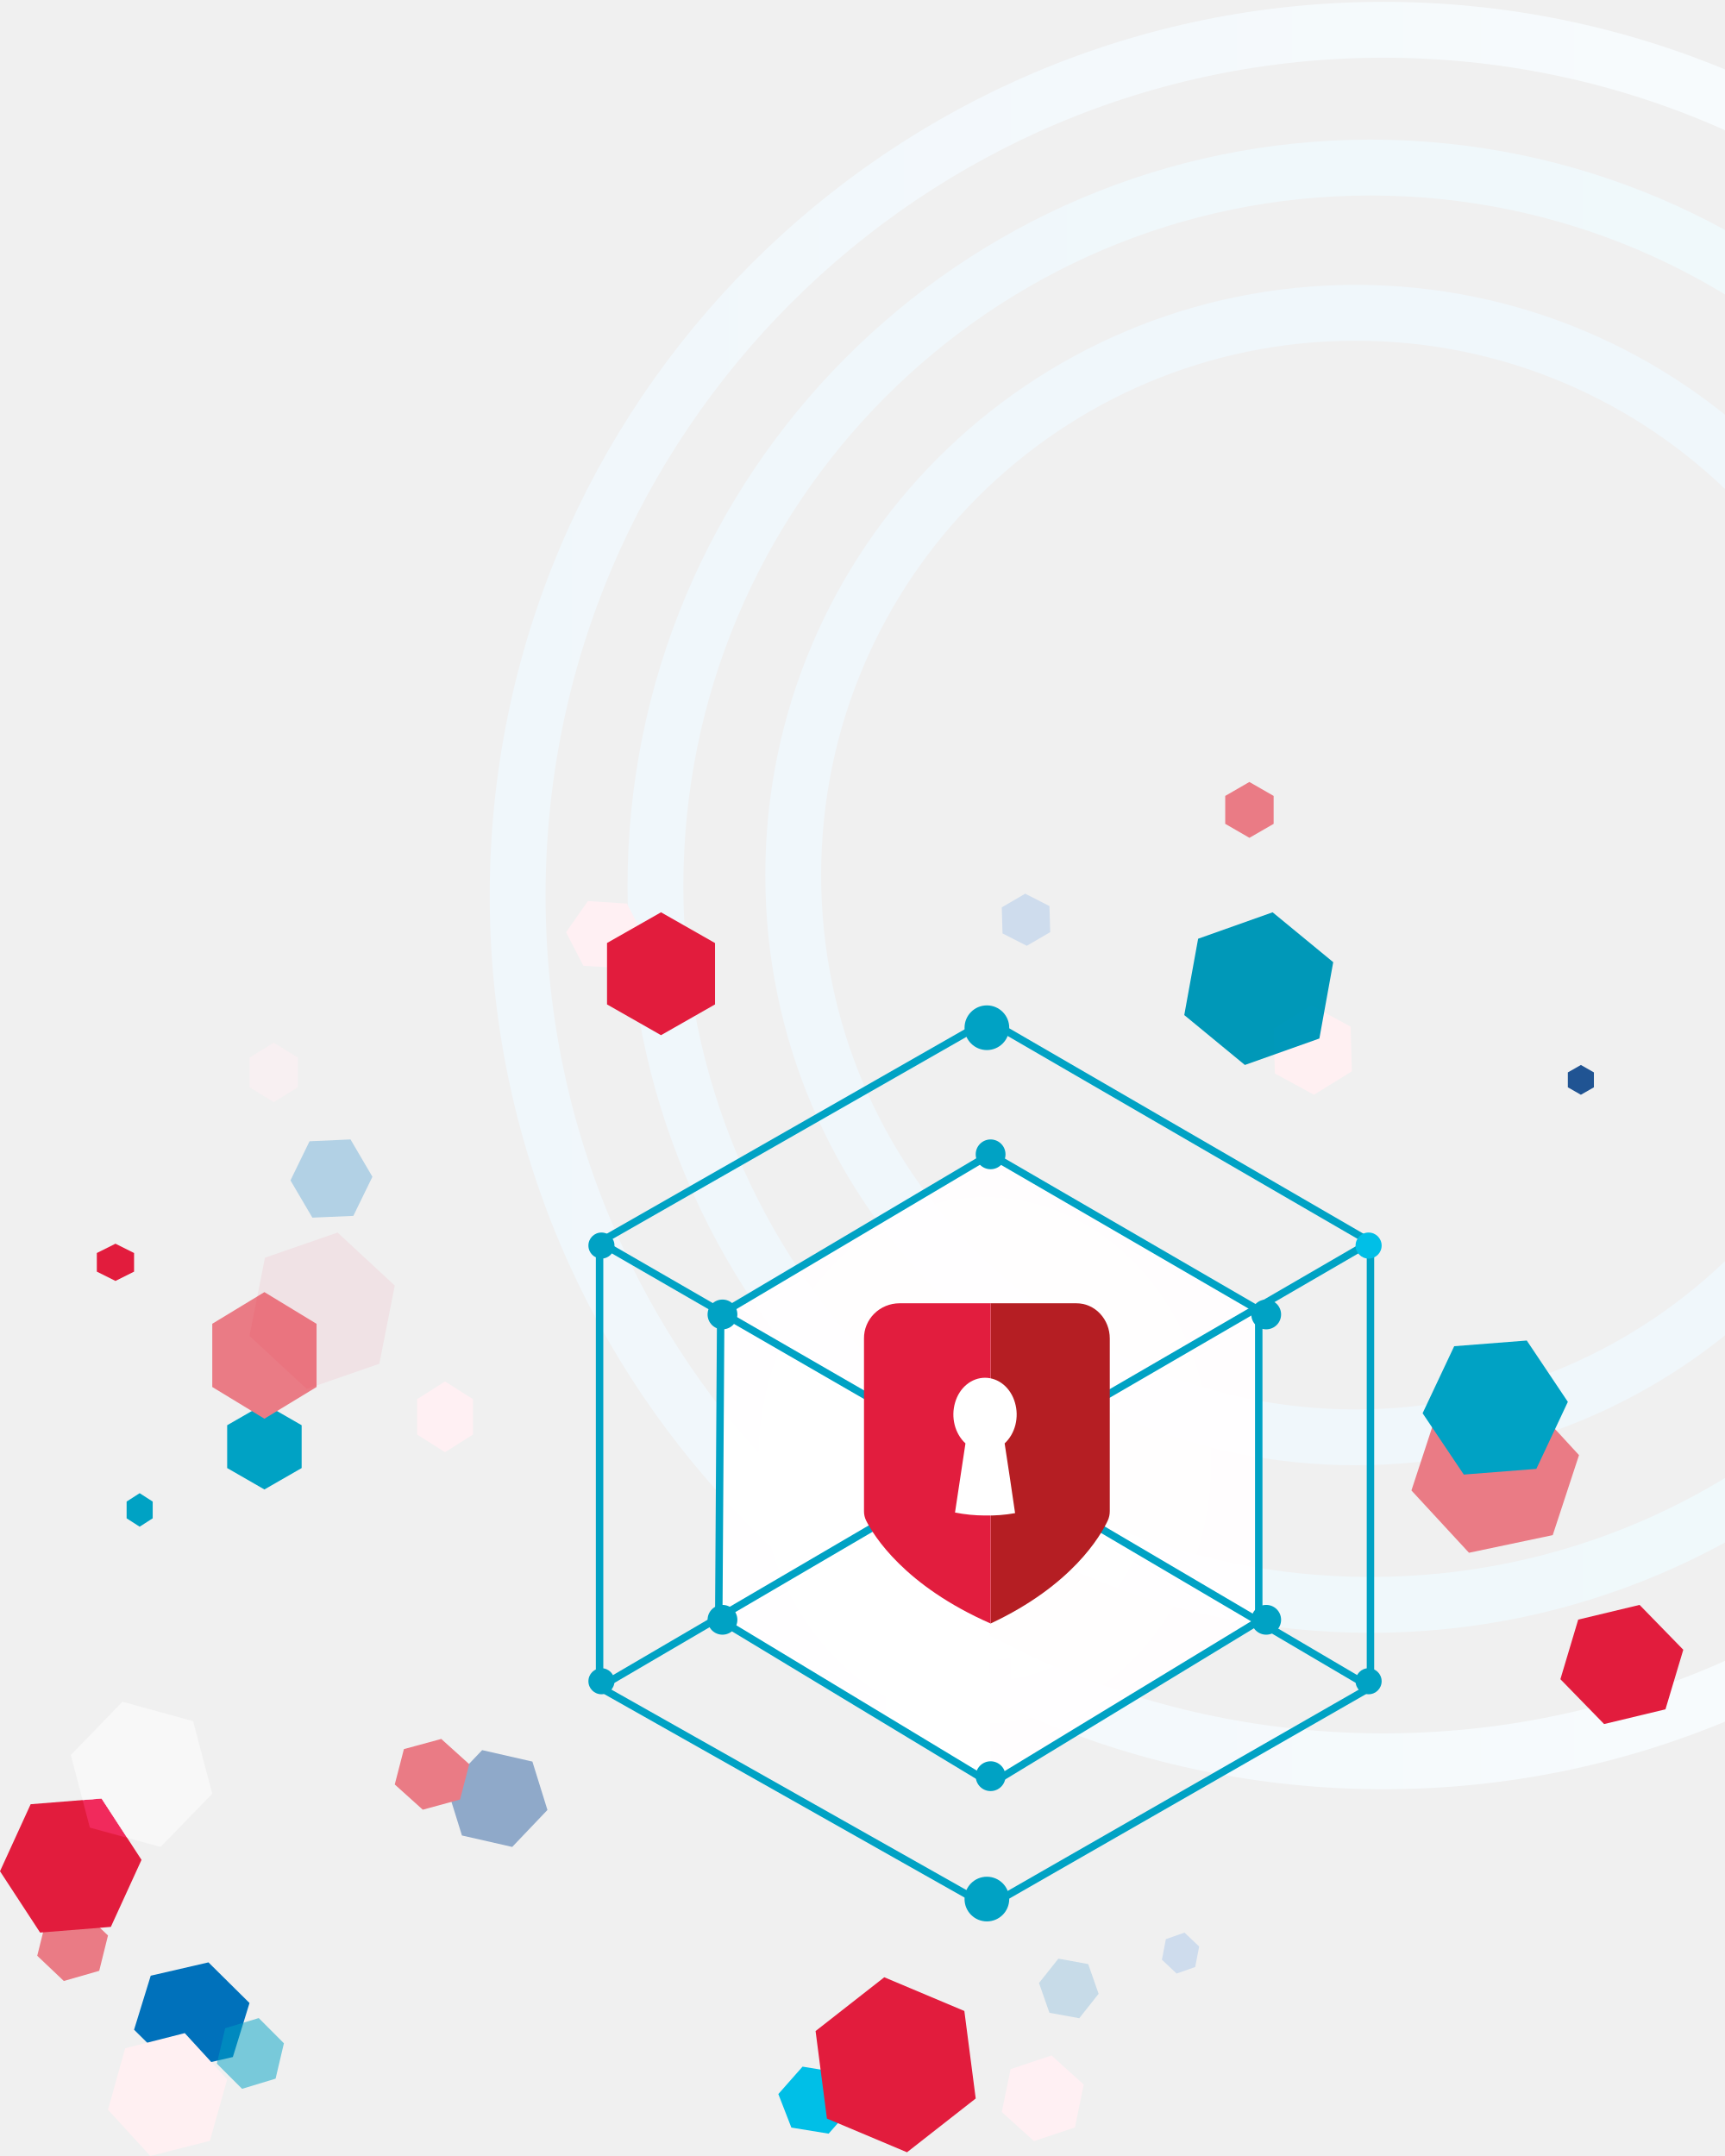
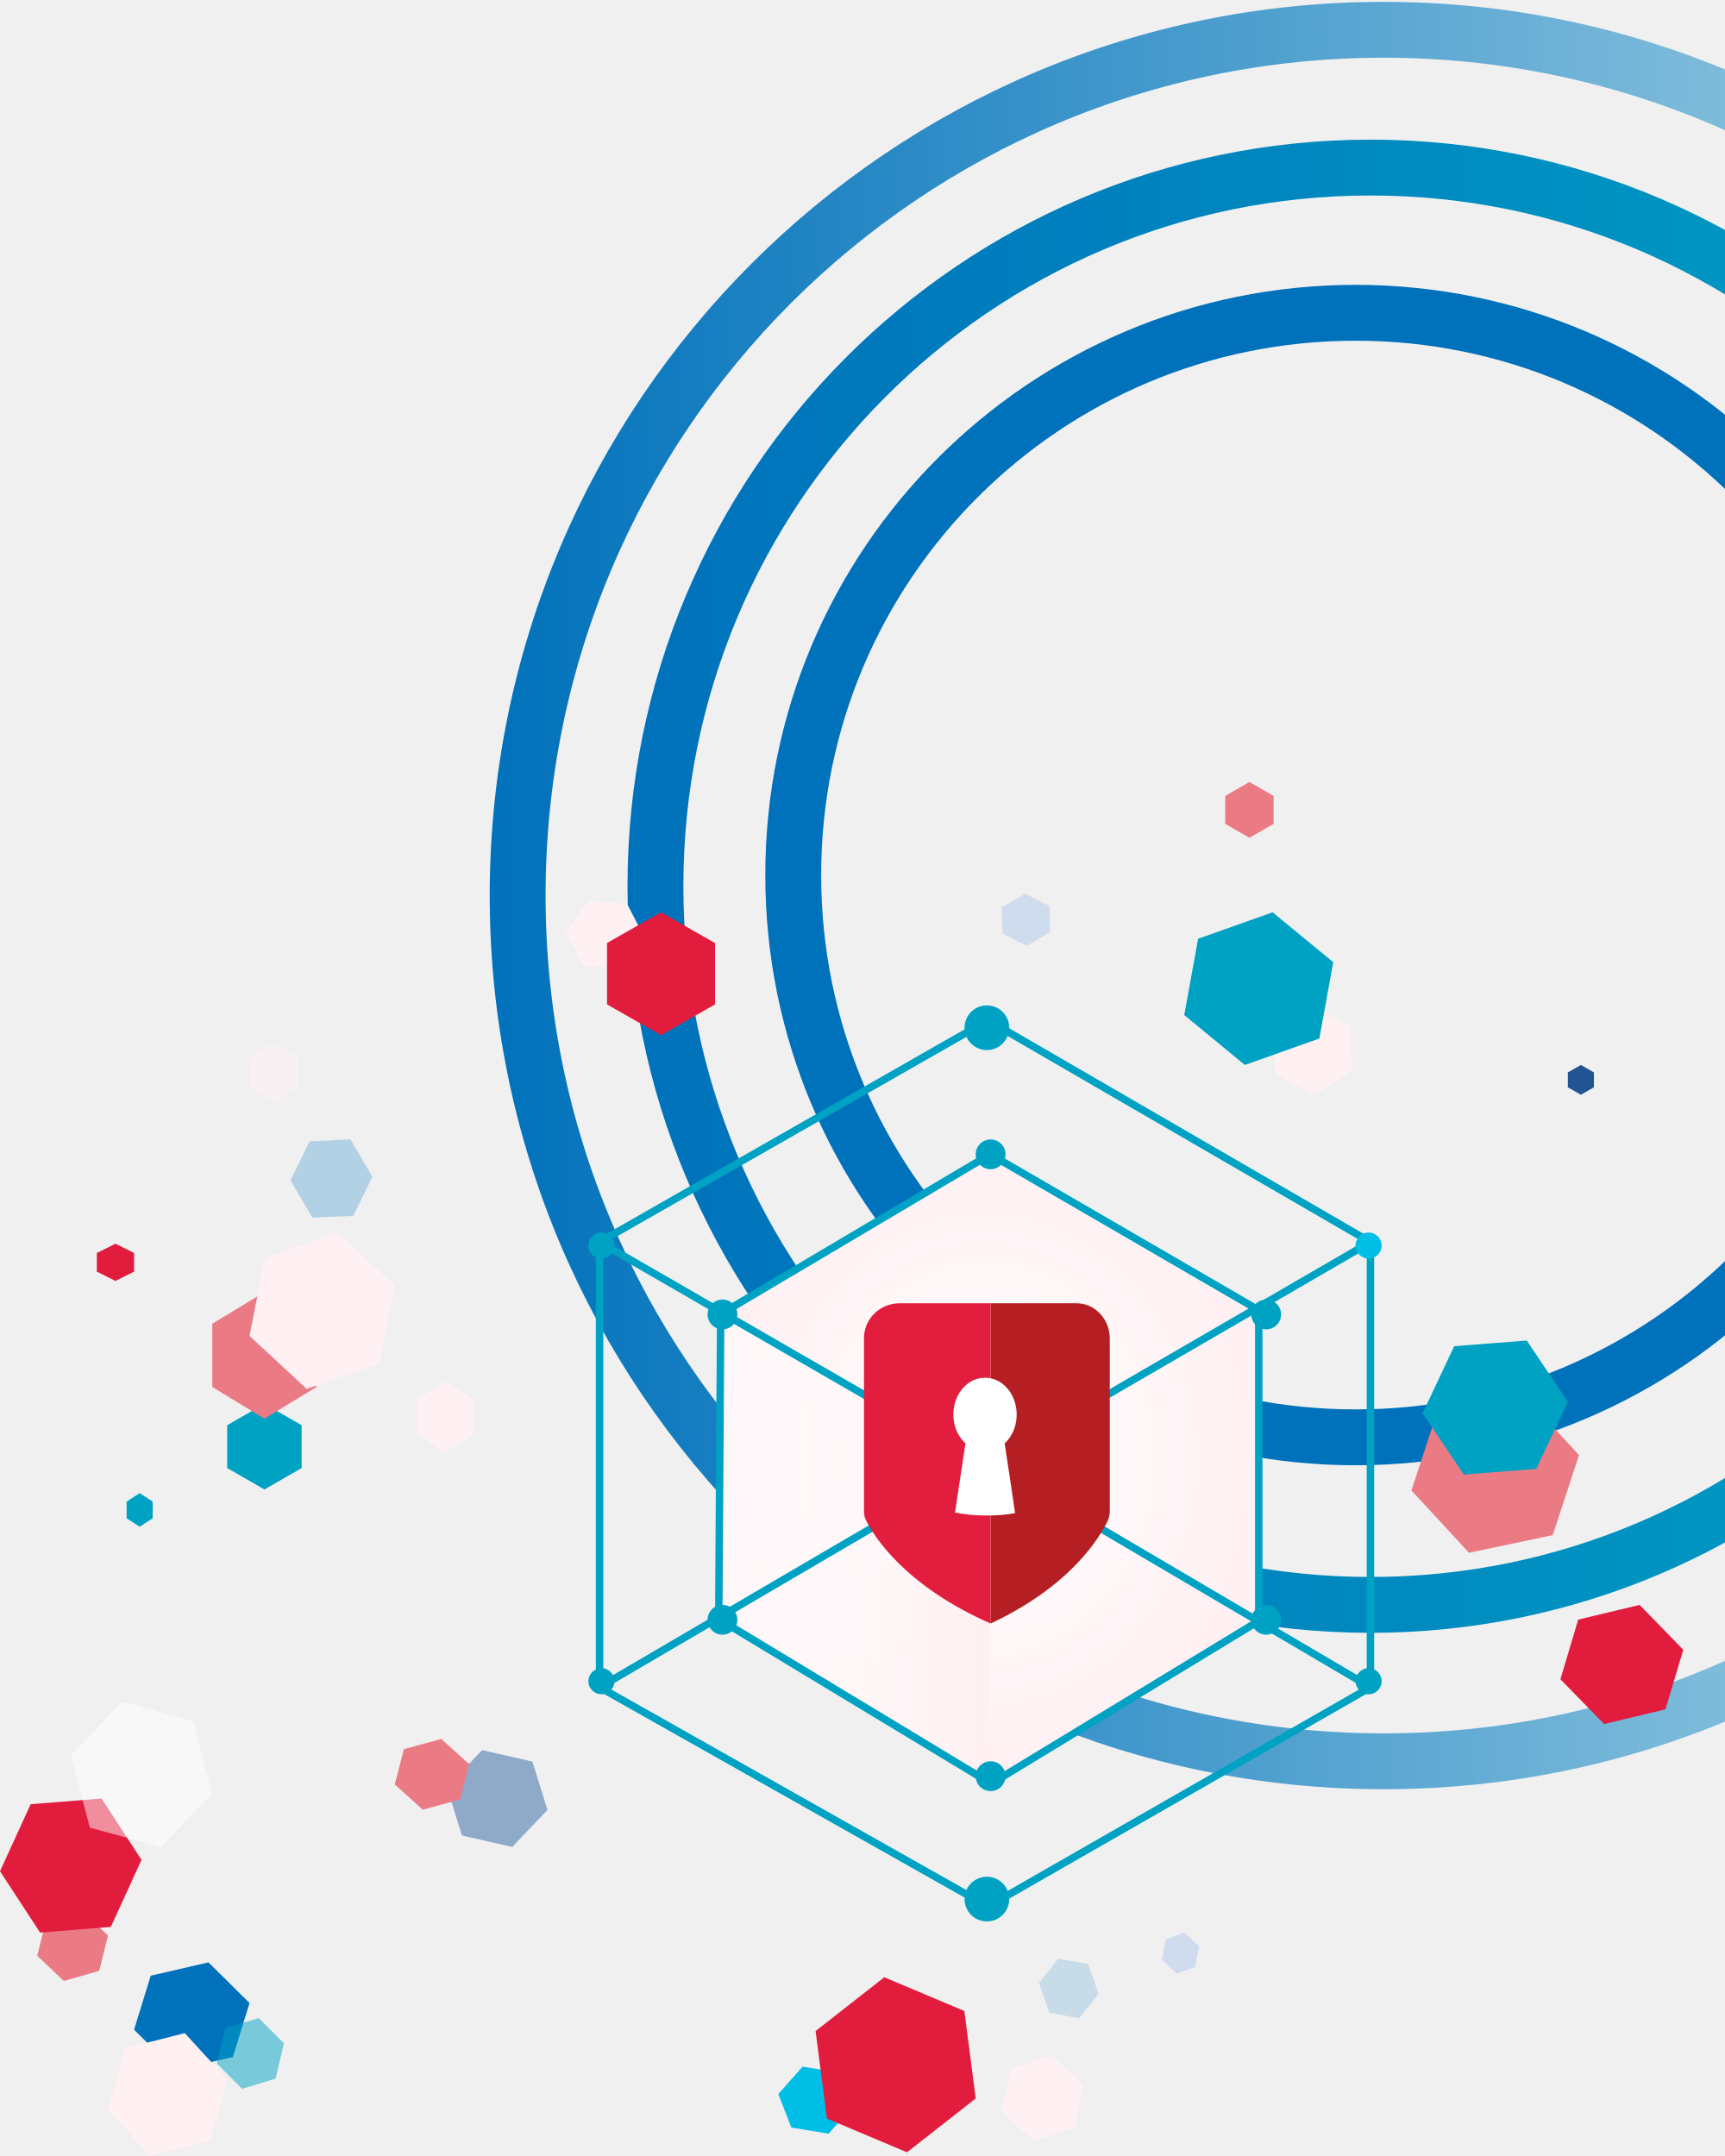
- <svg xmlns="http://www.w3.org/2000/svg" width="463" height="579" viewBox="0 0 463 579" fill="none">
-   <path d="M371.5 473C499.906 473 604 368.906 604 240.5S499.906 8 371.5 8 139 112.094 139 240.5 243.094 473 371.5 473z" stroke="url(#a)" stroke-width="15" stroke-miterlimit="10" style="mix-blend-mode:screen" />
-   <path d="M368 431c106.039 0 192-86.409 192-193S474.039 45 368 45s-192 86.409-192 193 85.961 193 192 193z" stroke="url(#b)" stroke-width="15" stroke-miterlimit="10" style="mix-blend-mode:screen" />
-   <path d="M364 386c83.395 0 151-67.605 151-151S447.395 84 364 84s-151 67.605-151 151 67.605 151 151 151z" stroke="url(#c)" stroke-width="15" stroke-miterlimit="10" style="mix-blend-mode:screen" />
-   <path d="M119.5 371l7.5 4.747v9.5L119.5 390l-7.5-4.753v-9.5l7.5-4.747z" fill="#FFF0F3" />
-   <path d="M94.12 306l5.88 10.025-5.123 10.503L83.88 327 78 316.996l5.118-10.503L94.12 306z" fill="#75B2DA" fill-opacity=".5" />
-   <path d="M71 377l10 5.749v11.502L71 400l-10-5.749v-11.502L71 377z" fill="#00A2C4" />
-   <path d="M142.96 473.076l4.04 12.995-9.46 9.929-13.5-3.076-4.04-12.995 9.471-9.929 13.489 3.076z" fill="#8FA9C9" />
-   <path d="M282.352 552l8.648 7.814-2.352 11.5-11 3.686-8.648-7.814 2.357-11.5L282.352 552z" fill="#FFF0F3" />
-   <path d="M215.505 555l9.997 1.639 3.498 9.003-6.5 7.358-10.002-1.634-3.498-9.003 6.505-7.363z" fill="#00BFE7" />
-   <path opacity=".5" d="M284.201 526l8.006 1.459 2.793 7.986-5.196 6.555-8.005-1.459-2.799-7.992 5.201-6.549z" fill="#4D9CD0" fill-opacity=".5" />
-   <path d="M40.474 530.581l15.5-3.581L67 537.916l-4.474 14.503-15.5 3.581L36 545.084l4.474-14.503z" fill="#0071BB" />
-   <path d="M423.784 434.951L440.263 431 452 443.046l-4.784 15.998L430.737 463 419 450.954l4.784-16.003z" fill="#E21C3D" />
-   <path d="M157.852 242l10.495.664 4.653 9-5.852 8.336-10.506-.643-4.642-9 5.852-8.357z" fill="#FFF0F3" />
-   <path d="M386.068 378.736L408.557 374 424 390.775l-7.057 21.489-22.49 4.736L379 400.267l7.068-21.531z" fill="#EA7B85" />
-   <path d="M390.484 361.528L409.971 360 421 376.47l-8.458 18.002L393.061 396 382 379.53l8.484-18.002z" fill="#00A2C4" />
-   <path d="M108.457 469.728L118.488 467l7.512 6.775-2.474 9.497L113.523 486 106 479.225l2.457-9.497zM12.36 515.727L21.868 513 29 519.773l-2.36 9.5L17.138 532 10 525.227l2.36-9.5z" fill="#EA7B85" />
-   <path d="M219 545.444L237.45 531l21.498 9.054L262 563.556 243.55 578l-21.503-9.054L219 545.444z" fill="#E21C3D" />
-   <path d="M318.07 519l3.93 3.746-1.066 5.508-4.995 1.746-3.939-3.721 1.066-5.513L318.07 519z" fill="#CEDCED" />
-   <path d="M71 347l14 8.515v16.97L71 381l-14-8.515v-16.986L71 347z" fill="#EA7B85" />
-   <path d="M177.497 245L192 253.259v16.482L177.497 278 163 269.741v-16.497L177.497 245z" fill="#E21C3D" />
-   <path opacity=".5" d="M73.49 280l6.51 4v8l-6.5 4-6.5-4v-8l6.49-4z" fill="#FFF0F3" />
-   <path d="M31.003 334L36 336.499v5.002L31.003 344 26 341.501v-5.002L31.003 334z" fill="#E21C3D" />
-   <path d="M90.646 331L106 345.243l-4.141 20.998-19.5 6.759L67 358.757l4.146-20.998 19.5-6.759z" fill="#FFF0F3" style="mix-blend-mode:multiply" />
-   <path d="M33.609 550.075l16-4.075L61 558.423l-4.645 16.502-16 4.075L29 566.577l4.609-16.502z" fill="#FFF0F2" />
-   <path d="M8.229 484.528L27.263 483 38 499.472l-8.234 18L10.769 519 0 502.528l8.229-18z" fill="#E21C3D" />
-   <path d="M32.869 457l18.995 5.219L57 481.711 43.126 496l-18.995-5.182L19 471.326 32.869 457z" fill="#fff" fill-opacity=".5" style="mix-blend-mode:overlay" />
-   <path d="M37.5 401l3.5 2.25v4.5L37.5 410l-3.5-2.25v-4.5l3.5-2.25z" fill="#00A2C4" />
-   <path d="M342 276.282L352.173 270l10.498 5.712.329 12L352.827 294l-10.498-5.712-.329-12.006z" fill="#FFF0F2" />
-   <path d="M269 243.67l6.287-3.67 6.513 3.328.2 7.002-6.287 3.67-6.513-3.328-.2-7.002z" fill="#CEDCED" />
-   <path d="M321.722 252.098L341.725 245 358 258.394l-3.717 20.498L334.275 286 318 272.6l3.722-20.502z" fill="#00A2C4" style="mix-blend-mode:multiply" />
-   <path opacity=".5" d="M60.47 544.686l9.008-2.728 6.757 6.775L74 558.23l-8.998 2.728-6.767-6.77 2.236-9.502z" fill="#00A2C4" />
-   <path d="M335.481 210l6.519 3.747v7.5L335.497 225 329 221.247v-7.5l6.481-3.747z" fill="#EA7B85" />
-   <path d="M424.503 286l3.497 2v4l-3.497 2-3.503-2v-4l3.503-2z" fill="#205493" />
-   <path d="M265.899 310l-72.374 42.9-.525 81.895L266.151 479 338 435.319v-83.462L265.899 310z" fill="url(#d)" style="mix-blend-mode:hard-light" />
-   <g style="mix-blend-mode:overlay">
-     <path style="mix-blend-mode:overlay" d="M193.333 433.864l.513-81.204 71.182 40.238.733 84.802-72.428-43.836z" fill="url(#e)" />
-     <path d="M194.108 353.094l70.669 39.951.722 84.178-71.904-43.495.523-80.634h-.01zm-.513-.895L193.071 434l72.957 44.155-.738-85.419-71.716-40.537h.021z" fill="#FFF0F2" style="mix-blend-mode:overlay" />
-   </g>
-   <path d="M265.899 310l-72.374 42.9-.525 81.895L266.151 479 338 435.319v-83.462L265.899 310z" stroke="#00A2C4" stroke-width="2" />
-   <path d="M266 314a4 4 0 100-8 4 4 0 000 8zm74 43a4 4 0 100-8 4 4 0 000 8zm0 82a4 4 0 100-8 4 4 0 000 8zm-146-82a4 4 0 100-8 4 4 0 000 8zm0 82a4 4 0 100-8 4 4 0 000 8zm72 42a4 4 0 100-8 4 4 0 000 8z" fill="#00A2C4" />
-   <path d="M243.769 381.338l-82.753-47.778L265.292 274 368 333.56m0 0l-82.296 47.778M368 333.56v119.552M161 333.56v119.552m207 0l-82.296-48.445M368 453.112L265.292 512l-104.276-58.888 82.753-48.445" stroke="#00A2C4" stroke-width="2" />
-   <path d="M265 282a6 6 0 100-12 6 6 0 000 12z" fill="#00A2C4" />
-   <path d="M367.5 338a3.5 3.5 0 100-7 3.5 3.5 0 000 7z" fill="#00BFE7" />
-   <path d="M367.5 455a3.5 3.5 0 100-7 3.5 3.5 0 000 7zm-206-117a3.5 3.5 0 100-7 3.5 3.5 0 000 7zm0 117a3.5 3.5 0 100-7 3.5 3.5 0 000 7zM265 516a6 6 0 100-12 6 6 0 000 12z" fill="#00A2C4" />
-   <path d="M289.042 350H266v86c21.874-10.24 29.513-23.507 31.456-27.642a6.01 6.01 0 00.544-2.543V359.46c.002-2.503-.939-4.906-2.621-6.693a8.858 8.858 0 00-2.9-2.05 8.55 8.55 0 00-3.437-.717z" fill="#B51E23" />
-   <path d="M241.503 350a9.719 9.719 0 00-3.663.735 9.573 9.573 0 00-3.095 2.058 9.348 9.348 0 00-2.051 3.065 9.185 9.185 0 00-.693 3.602v46.355c-.011.879.185 1.75.573 2.543 2.058 4.093 10.282 17.464 33.426 27.642v-86h-24.497z" fill="#E21D3E" />
-   <path d="M269.768 387.629c1.39-1.286 2.4-3.03 2.894-4.995a11.325 11.325 0 00-.136-5.989c-.556-1.933-1.632-3.616-3.073-4.81-1.442-1.193-3.176-1.835-4.955-1.835s-3.514.642-4.955 1.835c-1.441 1.194-2.517 2.877-3.073 4.81a11.33 11.33 0 00-.128 5.993c.497 1.965 1.511 3.708 2.905 4.991l-2.805 18.563c2.638.524 5.311.791 7.988.797 2.725.064 5.45-.147 8.142-.631-.934-6.312-1.822-12.502-2.804-18.729z" fill="#fff" />
+ <svg xmlns="http://www.w3.org/2000/svg" xmlns:xlink="http://www.w3.org/1999/xlink" id="Layer_1" data-name="Layer 1" viewBox="0 0 463 579">
  <defs>
-     <linearGradient id="a" x1="131.162" y1="240.5" x2="611.838" y2="240.5" gradientUnits="userSpaceOnUse">
-       <stop stop-color="#0071BB" />
-       <stop offset="1" stop-color="#B7DDE9" />
+     <linearGradient id="linear-gradient" x1="131.5" y1="339.5" x2="612.176" y2="339.5" gradientTransform="matrix(1 0 0 -1 0 580)" gradientUnits="userSpaceOnUse">
+       <stop offset="0" stop-color="#0071bb" />
+       <stop offset="1" stop-color="#b7dde9" />
    </linearGradient>
-     <linearGradient id="b" x1="168.181" y1="238" x2="567.814" y2="238" gradientUnits="userSpaceOnUse">
-       <stop stop-color="#0071BB" />
-       <stop offset="1" stop-color="#00A2C4" />
+     <linearGradient id="linear-gradient-2" x1="168.5" y1="342" x2="568.133" y2="342" gradientTransform="matrix(1 0 0 -1 0 580)" gradientUnits="userSpaceOnUse">
+       <stop offset="0" stop-color="#0071bb" />
+       <stop offset="1" stop-color="#00a2c4" />
    </linearGradient>
-     <linearGradient id="c" x1="122577" y1="20695.5" x2="305309" y2="20695.5" gradientUnits="userSpaceOnUse">
-       <stop stop-color="#0071BB" />
-       <stop offset="1" stop-color="#B7DDE9" />
+     <linearGradient id="linear-gradient-3" x1="122577" y1="345" x2="305309" y2="345" xlink:href="#linear-gradient" />
+     <linearGradient id="linear-gradient-4" x1="193.333" y1="164.82" x2="265.761" y2="164.82" gradientTransform="matrix(1 0 0 -1 0 580)" gradientUnits="userSpaceOnUse">
+       <stop offset="0" stop-color="#fff" stop-opacity=".5" />
+       <stop offset="1" stop-color="#fff0f2" />
    </linearGradient>
-     <linearGradient id="e" x1="193.333" y1="415.177" x2="265.761" y2="415.177" gradientUnits="userSpaceOnUse">
-       <stop stop-color="#fff" stop-opacity=".5" />
-       <stop offset="1" stop-color="#FFF0F2" />
-     </linearGradient>
-     <radialGradient id="d" cx="0" cy="0" r="1" gradientUnits="userSpaceOnUse" gradientTransform="matrix(0 84.9335 -72.8721 0 264.464 392.161)">
-       <stop stop-color="#fff" />
-       <stop offset="1" stop-color="#FFF0F3" />
+     <radialGradient id="radial-gradient" cx="-725.057" cy="839.99" r="1" gradientTransform="matrix(0 84.9335 72.8721 0 -60947.38 61973.75)" gradientUnits="userSpaceOnUse">
+       <stop offset="0" stop-color="#fff" />
+       <stop offset="1" stop-color="#fff0f3" />
    </radialGradient>
+     <style>.cls-21{fill:none}.cls-4{fill:#fff0f3}.cls-6{fill:#00a2c4}.cls-8{fill:#00bfe7}.cls-11{fill:#e21c3d}.cls-12{fill:#ea7b85}.cls-13{fill:#cedced}.cls-15{fill:#fff0f2}.cls-21{stroke:#00a2c4;stroke-width:2px}</style>
  </defs>
+   <path d="M371.5 473C499.906 473 604 368.906 604 240.5S499.906 8 371.5 8 139 112.094 139 240.5 243.094 473 371.5 473z" stroke="url(#linear-gradient)" stroke-miterlimit="10" stroke-width="15" fill="none" />
+   <path d="M368 431c106.039 0 192-86.409 192-193S474.039 45 368 45s-192 86.409-192 193 85.961 193 192 193z" stroke="url(#linear-gradient-2)" stroke-miterlimit="10" stroke-width="15" fill="none" />
+   <path d="M364 386a151 151 0 10-151-151 151 151 0 00151 151z" stroke="url(#linear-gradient-3)" stroke-miterlimit="10" stroke-width="15" fill="none" />
+   <path class="cls-4" d="M119.5 371l7.5 4.747v9.5L119.5 390l-7.5-4.753v-9.5z" />
+   <path d="M94.12 306l5.88 10.025-5.123 10.503L83.88 327 78 316.996l5.118-10.503z" fill-opacity=".5" fill="#75b2da" />
+   <path class="cls-6" d="M71 377l10 5.749v11.502L71 400l-10-5.749v-11.502z" />
+   <path d="M142.96 473.076l4.04 12.995-9.46 9.929-13.5-3.076-4.04-12.995 9.471-9.929z" fill="#8fa9c9" />
+   <path class="cls-4" d="M282.352 552l8.648 7.814-2.352 11.5-11 3.686-8.648-7.814 2.357-11.5z" />
+   <path class="cls-8" d="M215.505 555l9.997 1.639 3.498 9.003-6.5 7.358-10.002-1.634-3.498-9.003z" />
+   <path d="M284.201 526l8.006 1.459 2.793 7.986-5.196 6.555-8.005-1.459-2.799-7.992z" style="isolation:isolate" opacity=".5" fill="#4d9cd0" fill-opacity=".5" />
+   <path d="M40.474 530.581l15.5-3.581L67 537.916l-4.474 14.503-15.5 3.581L36 545.084z" fill="#0071bb" />
+   <path class="cls-11" d="M423.784 434.951L440.263 431 452 443.046l-4.784 15.998L430.737 463 419 450.954z" />
+   <path class="cls-4" d="M157.852 242l10.495.664 4.653 9-5.852 8.336-10.506-.643-4.642-9z" />
+   <path class="cls-12" d="M386.068 378.736L408.557 374 424 390.775l-7.057 21.489-22.49 4.736L379 400.267z" />
+   <path class="cls-6" d="M390.484 361.528L409.971 360 421 376.47l-8.458 18.002L393.061 396 382 379.53z" />
+   <path class="cls-12" d="M108.457 469.728L118.488 467l7.512 6.775-2.474 9.497L113.523 486 106 479.225zM12.36 515.727L21.868 513 29 519.773l-2.36 9.5L17.138 532 10 525.227z" />
+   <path class="cls-11" d="M219 545.444L237.45 531l21.498 9.054L262 563.556 243.55 578l-21.503-9.054z" />
+   <path class="cls-13" d="M318.07 519l3.93 3.746-1.066 5.508-4.995 1.746-3.939-3.721 1.066-5.513z" />
+   <path class="cls-12" d="M71 347l14 8.515v16.97L71 381l-14-8.515v-16.986z" />
+   <path class="cls-11" d="M177.497 245L192 253.259v16.482L177.497 278 163 269.741v-16.497z" />
+   <path d="M73.49 280l6.51 4v8l-6.5 4-6.5-4v-8z" style="isolation:isolate" opacity=".5" fill="#fff0f3" />
+   <path class="cls-11" d="M31.003 334L36 336.499v5.002L31.003 344 26 341.501v-5.002z" />
+   <path class="cls-4" d="M90.646 331L106 345.243l-4.141 20.998-19.5 6.759L67 358.757l4.146-20.998z" />
+   <path class="cls-15" d="M33.609 550.075l16-4.075L61 558.423l-4.645 16.502-16 4.075L29 566.577z" />
+   <path class="cls-11" d="M8.229 484.528L27.263 483 38 499.472l-8.234 18L10.769 519 0 502.528z" />
+   <path d="M32.869 457l18.995 5.219L57 481.711 43.126 496l-18.995-5.182L19 471.326z" fill="#fff" fill-opacity=".5" />
+   <path class="cls-6" d="M37.5 401l3.5 2.25v4.5L37.5 410l-3.5-2.25v-4.5z" />
+   <path class="cls-15" d="M342 276.282L352.173 270l10.498 5.712.329 12L352.827 294l-10.498-5.712z" />
+   <path class="cls-13" d="M269 243.67l6.287-3.67 6.513 3.328.2 7.002-6.287 3.67-6.513-3.328z" />
+   <path class="cls-6" d="M321.722 252.098L341.725 245 358 258.394l-3.717 20.498L334.275 286 318 272.6z" />
+   <path d="M60.47 544.686l9.009-2.728 6.756 6.775L74 558.23l-8.998 2.728-6.767-6.77z" style="isolation:isolate" opacity=".5" fill="#00a2c4" />
+   <path class="cls-12" d="M335.481 210l6.519 3.747v7.5L335.497 225 329 221.247v-7.5z" />
+   <path d="M424.503 286l3.497 2v4l-3.497 2-3.503-2v-4z" fill="#205493" />
+   <path d="M265.899 310l-72.374 42.9-.525 81.895L266.151 479 338 435.319v-83.462z" fill="url(#radial-gradient)" />
+   <path d="M193.333 433.864l.513-81.204 71.182 40.238.733 84.802z" fill="url(#linear-gradient-4)" />
+   <path class="cls-15" d="M194.108 353.094l70.669 39.951.722 84.178-71.904-43.495.523-80.634zm-.513-.895L193.071 434l72.957 44.155-.738-85.419-71.716-40.537z" />
+   <path class="cls-21" d="M265.899 310l-72.374 42.9-.525 81.895L266.151 479 338 435.319v-83.462z" />
+   <path class="cls-6" d="M266 314a4 4 0 10-4-4 4 4 0 004 4zM340 357a4 4 0 10-4-4 4 4 0 004 4zM340 439a4 4 0 10-4-4 4 4 0 004 4zM194 357a4 4 0 10-4-4 4 4 0 004 4zM194 439a4 4 0 10-4-4 4 4 0 004 4zM266 481a4 4 0 10-4-4 4 4 0 004 4z" />
+   <path class="cls-21" d="M243.769 381.338l-82.753-47.778L265.292 274 368 333.56m0 0l-82.296 47.778M368 333.56v119.552M161 333.56v119.552m207 0l-82.296-48.445M368 453.112L265.292 512l-104.276-58.888 82.753-48.445" />
+   <path class="cls-6" d="M265 282a6 6 0 10-6-6 6 6 0 006 6z" />
+   <path class="cls-8" d="M367.5 338a3.5 3.5 0 10-3.5-3.5 3.5 3.5 0 003.5 3.5z" />
+   <path class="cls-6" d="M367.5 455a3.5 3.5 0 10-3.5-3.5 3.5 3.5 0 003.5 3.5zM161.5 338a3.5 3.5 0 10-3.5-3.5 3.5 3.5 0 003.5 3.5zM161.5 455a3.5 3.5 0 10-3.5-3.5 3.5 3.5 0 003.5 3.5zM265 516a6 6 0 10-6-6 6 6 0 006 6z" />
+   <path d="M289.042 350H266v86c21.874-10.24 29.513-23.507 31.456-27.642a6.01 6.01 0 00.544-2.543V359.46a9.758 9.758 0 00-2.621-6.693 8.857 8.857 0 00-2.9-2.05 8.55 8.55 0 00-3.437-.717z" fill="#b51e23" />
+   <path d="M241.503 350a9.72 9.72 0 00-3.663.735 9.573 9.573 0 00-3.095 2.058 9.348 9.348 0 00-2.051 3.065 9.185 9.185 0 00-.693 3.602v46.355a5.626 5.626 0 00.573 2.543c2.058 4.093 10.282 17.464 33.426 27.642v-86z" fill="#e21d3e" />
+   <path d="M269.768 387.629a10.163 10.163 0 002.894-4.995 11.325 11.325 0 00-.136-5.989 9.707 9.707 0 00-3.073-4.81 7.607 7.607 0 00-9.91 0 9.707 9.707 0 00-3.073 4.81 11.329 11.329 0 00-.128 5.993 10.147 10.147 0 002.905 4.991l-2.805 18.563a41.462 41.462 0 007.988.797 40.6 40.6 0 008.142-.631c-.934-6.312-1.822-12.502-2.804-18.729z" fill="#fff" />
</svg>
